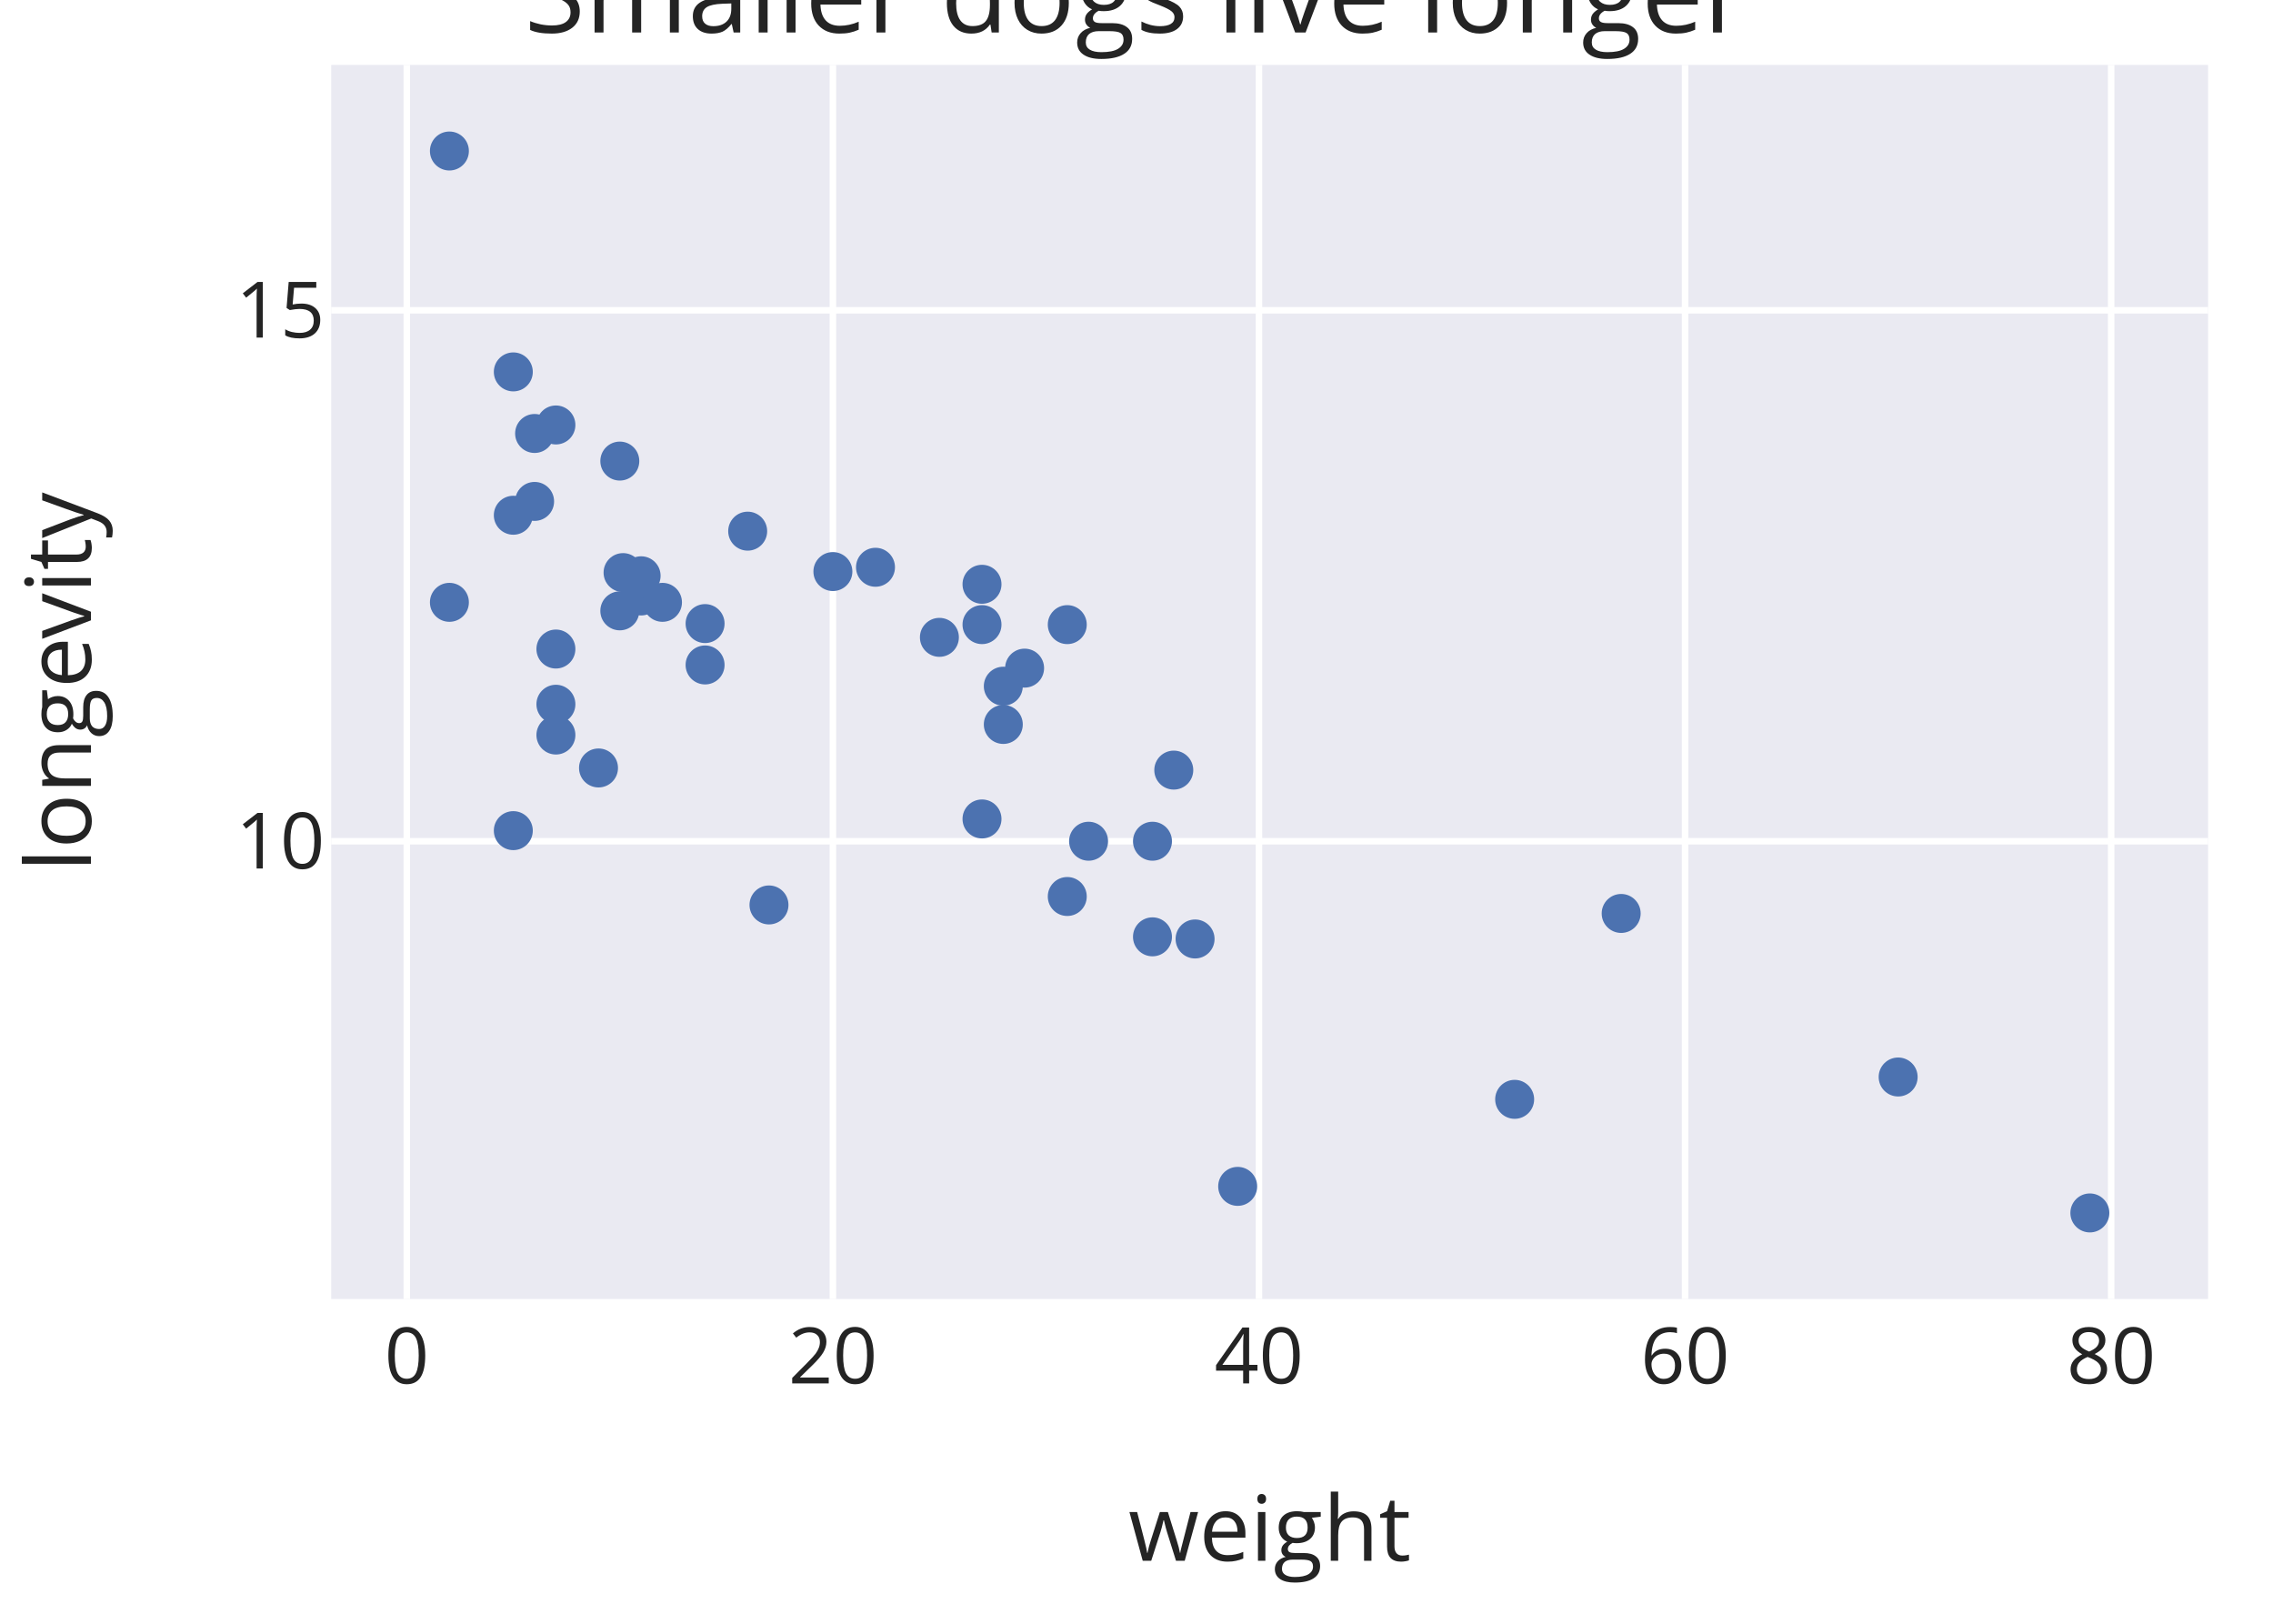
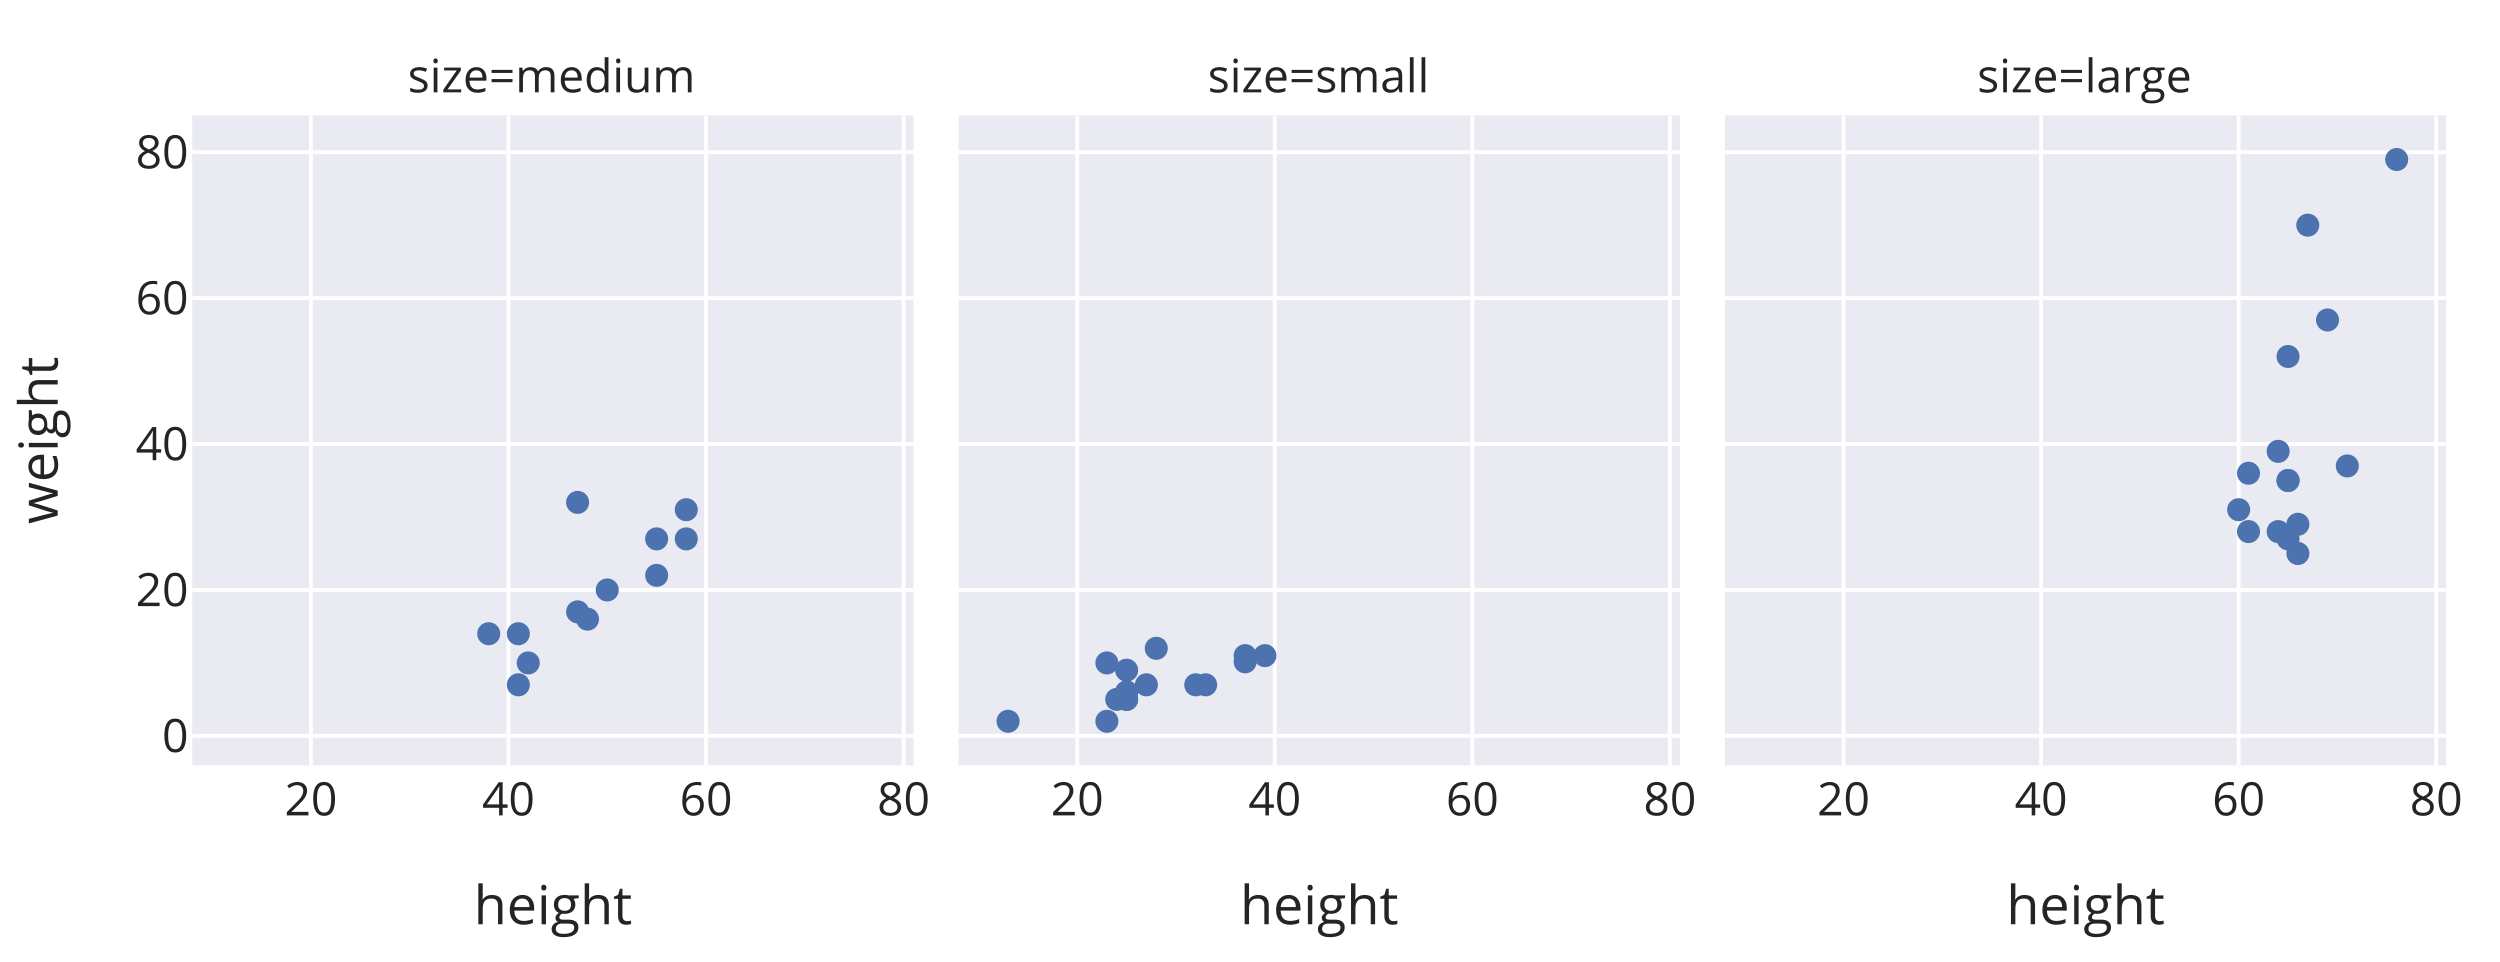
- <svg xmlns="http://www.w3.org/2000/svg" class="main-svg" width="350" height="250" style="" viewBox="0 0 350 250">
-   <rect x="0" y="0" width="350" height="250" style="fill: rgb(255, 255, 255); fill-opacity: 1;" />
-   <defs id="defs-15cd3b">
+ <svg xmlns="http://www.w3.org/2000/svg" class="main-svg" width="650" height="250" style="" viewBox="0 0 650 250">
+   <rect x="0" y="0" width="650" height="250" style="fill: rgb(255, 255, 255); fill-opacity: 1;" />
+   <defs id="defs-79e654">
    <g class="clips">
-       <clipPath id="clip15cd3bxyplot" class="plotclip">
-         <rect width="289" height="190" />
-       </clipPath>
-       <clipPath class="axesclip" id="clip15cd3bx">
-         <rect x="51" y="0" width="289" height="250" />
-       </clipPath>
-       <clipPath class="axesclip" id="clip15cd3by">
-         <rect x="0" y="10" width="350" height="190" />
-       </clipPath>
-       <clipPath class="axesclip" id="clip15cd3bxy">
-         <rect x="51" y="10" width="289" height="190" />
+       <clipPath id="clip79e654xyplot" class="plotclip">
+         <rect width="187.52" height="169" />
+       </clipPath>
+       <clipPath id="clip79e654x2y2plot" class="plotclip">
+         <rect width="187.52" height="169" />
+       </clipPath>
+       <clipPath id="clip79e654x3y3plot" class="plotclip">
+         <rect width="187.52" height="169" />
+       </clipPath>
+       <clipPath class="axesclip" id="clip79e654x">
+         <rect x="50" y="0" width="187.52" height="250" />
+       </clipPath>
+       <clipPath class="axesclip" id="clip79e654y">
+         <rect x="0" y="30" width="650" height="169" />
+       </clipPath>
+       <clipPath class="axesclip" id="clip79e654xy">
+         <rect x="50" y="30" width="187.52" height="169" />
+       </clipPath>
+       <clipPath class="axesclip" id="clip79e654y2">
+         <rect x="0" y="30" width="650" height="169" />
+       </clipPath>
+       <clipPath class="axesclip" id="clip79e654xy2">
+         <rect x="50" y="30" width="187.52" height="169" />
+       </clipPath>
+       <clipPath class="axesclip" id="clip79e654y3">
+         <rect x="0" y="30" width="650" height="169" />
+       </clipPath>
+       <clipPath class="axesclip" id="clip79e654xy3">
+         <rect x="50" y="30" width="187.52" height="169" />
+       </clipPath>
+       <clipPath class="axesclip" id="clip79e654x2">
+         <rect x="249.24" y="0" width="187.52" height="250" />
+       </clipPath>
+       <clipPath class="axesclip" id="clip79e654x2y">
+         <rect x="249.24" y="30" width="187.52" height="169" />
+       </clipPath>
+       <clipPath class="axesclip" id="clip79e654x2y2">
+         <rect x="249.24" y="30" width="187.52" height="169" />
+       </clipPath>
+       <clipPath class="axesclip" id="clip79e654x2y3">
+         <rect x="249.24" y="30" width="187.52" height="169" />
+       </clipPath>
+       <clipPath class="axesclip" id="clip79e654x3">
+         <rect x="448.48" y="0" width="187.52" height="250" />
+       </clipPath>
+       <clipPath class="axesclip" id="clip79e654x3y">
+         <rect x="448.48" y="30" width="187.52" height="169" />
+       </clipPath>
+       <clipPath class="axesclip" id="clip79e654x3y2">
+         <rect x="448.48" y="30" width="187.52" height="169" />
+       </clipPath>
+       <clipPath class="axesclip" id="clip79e654x3y3">
+         <rect x="448.48" y="30" width="187.52" height="169" />
      </clipPath>
    </g>
    <g class="gradients" />
    <g class="patterns" />
  </defs>
  <g class="bglayer">
-     <rect class="bg" x="51" y="10" width="289" height="190" style="fill: rgb(234, 234, 242); fill-opacity: 1; stroke-width: 0;" />
+     <rect class="bg" x="50" y="30" width="187.52" height="169" style="fill: rgb(234, 234, 242); fill-opacity: 1; stroke-width: 0;" />
+     <rect class="bg" x="249.24" y="30" width="187.52" height="169" style="fill: rgb(234, 234, 242); fill-opacity: 1; stroke-width: 0;" />
+     <rect class="bg" x="448.48" y="30" width="187.52" height="169" style="fill: rgb(234, 234, 242); fill-opacity: 1; stroke-width: 0;" />
  </g>
  <g class="layer-below">
    <g class="imagelayer" />
    <g class="shapelayer" />
  </g>
  <g class="cartesianlayer">
    <g class="subplot xy">
      <g class="layer-subplot">
        <g class="shapelayer" />
        <g class="imagelayer" />
      </g>
      <g class="gridlayer">
        <g class="x">
-           <path class="xgrid crisp" transform="translate(128.25,0)" d="M0,10v190" style="stroke: rgb(255, 255, 255); stroke-opacity: 1; stroke-width: 1px;" />
-           <path class="xgrid crisp" transform="translate(193.86,0)" d="M0,10v190" style="stroke: rgb(255, 255, 255); stroke-opacity: 1; stroke-width: 1px;" />
-           <path class="xgrid crisp" transform="translate(259.47,0)" d="M0,10v190" style="stroke: rgb(255, 255, 255); stroke-opacity: 1; stroke-width: 1px;" />
-           <path class="xgrid crisp" transform="translate(325.08,0)" d="M0,10v190" style="stroke: rgb(255, 255, 255); stroke-opacity: 1; stroke-width: 1px;" />
+           <path class="xgrid crisp" transform="translate(80.84,0)" d="M0,30v169" style="stroke: rgb(255, 255, 255); stroke-opacity: 1; stroke-width: 1px;" />
+           <path class="xgrid crisp" transform="translate(132.2,0)" d="M0,30v169" style="stroke: rgb(255, 255, 255); stroke-opacity: 1; stroke-width: 1px;" />
+           <path class="xgrid crisp" transform="translate(183.57,0)" d="M0,30v169" style="stroke: rgb(255, 255, 255); stroke-opacity: 1; stroke-width: 1px;" />
+           <path class="xgrid crisp" transform="translate(234.93,0)" d="M0,30v169" style="stroke: rgb(255, 255, 255); stroke-opacity: 1; stroke-width: 1px;" />
        </g>
        <g class="y">
-           <path class="ygrid crisp" transform="translate(0,129.52)" d="M51,0h289" style="stroke: rgb(255, 255, 255); stroke-opacity: 1; stroke-width: 1px;" />
-           <path class="ygrid crisp" transform="translate(0,47.77)" d="M51,0h289" style="stroke: rgb(255, 255, 255); stroke-opacity: 1; stroke-width: 1px;" />
+           <path class="ygrid crisp" transform="translate(0,153.39)" d="M50,0h187.52" style="stroke: rgb(255, 255, 255); stroke-opacity: 1; stroke-width: 1px;" />
+           <path class="ygrid crisp" transform="translate(0,115.45)" d="M50,0h187.52" style="stroke: rgb(255, 255, 255); stroke-opacity: 1; stroke-width: 1px;" />
+           <path class="ygrid crisp" transform="translate(0,77.51)" d="M50,0h187.52" style="stroke: rgb(255, 255, 255); stroke-opacity: 1; stroke-width: 1px;" />
+           <path class="ygrid crisp" transform="translate(0,39.57)" d="M50,0h187.52" style="stroke: rgb(255, 255, 255); stroke-opacity: 1; stroke-width: 1px;" />
        </g>
      </g>
      <g class="zerolinelayer">
-         <path class="xzl zl crisp" transform="translate(62.64,0)" d="M0,10v190" style="stroke: rgb(255, 255, 255); stroke-opacity: 1; stroke-width: 1px;" />
+         <path class="yzl zl crisp" transform="translate(0,191.33)" d="M50,0h187.52" style="stroke: rgb(255, 255, 255); stroke-opacity: 1; stroke-width: 1px;" />
      </g>
      <path class="xlines-below" />
      <path class="ylines-below" />
      <g class="overlines-below" />
      <g class="xaxislayer-below" />
      <g class="yaxislayer-below" />
      <g class="overaxes-below" />
-       <g class="plot" transform="translate(51,10)" clip-path="url(#clip15cd3bxyplot)">
+       <g class="plot" transform="translate(50,30)" clip-path="url(#clip79e654xyplot)">
        <g class="scatterlayer mlayer">
-           <g class="trace scatter trace667437" style="stroke-miterlimit: 2; opacity: 1;">
+           <g class="trace scatter tracec6252d" style="stroke-miterlimit: 2; opacity: 1;">
            <g class="fills" />
            <g class="errorbars" />
            <g class="lines" />
            <g class="points">
-               <path class="point" transform="translate(64.13,71.78)" d="M3,0A3,3 0 1,1 0,-3A3,3 0 0,1 3,0Z" style="opacity: 1; stroke-width: 0px; fill: rgb(76, 114, 176); fill-opacity: 1;" />
-               <path class="point" transform="translate(31.32,56.74)" d="M3,0A3,3 0 1,1 0,-3A3,3 0 0,1 3,0Z" style="opacity: 1; stroke-width: 0px; fill: rgb(76, 114, 176); fill-opacity: 1;" />
-               <path class="point" transform="translate(57.57,92.38)" d="M3,0A3,3 0 1,1 0,-3A3,3 0 0,1 3,0Z" style="opacity: 1; stroke-width: 0px; fill: rgb(76, 114, 176); fill-opacity: 1;" />
-               <path class="point" transform="translate(47.72,78.65)" d="M3,0A3,3 0 1,1 0,-3A3,3 0 0,1 3,0Z" style="opacity: 1; stroke-width: 0px; fill: rgb(76, 114, 176); fill-opacity: 1;" />
-               <path class="point" transform="translate(44.94,78.16)" d="M3,0A3,3 0 1,1 0,-3A3,3 0 0,1 3,0Z" style="opacity: 1; stroke-width: 0px; fill: rgb(76, 114, 176); fill-opacity: 1;" />
-               <path class="point" transform="translate(83.81,77.34)" d="M3,0A3,3 0 1,1 0,-3A3,3 0 0,1 3,0Z" style="opacity: 1; stroke-width: 0px; fill: rgb(76, 114, 176); fill-opacity: 1;" />
-               <path class="point" transform="translate(34.6,55.43)" d="M3,0A3,3 0 1,1 0,-3A3,3 0 0,1 3,0Z" style="opacity: 1; stroke-width: 0px; fill: rgb(76, 114, 176); fill-opacity: 1;" />
-               <path class="point" transform="translate(34.6,89.93)" d="M3,0A3,3 0 1,1 0,-3A3,3 0 0,1 3,0Z" style="opacity: 1; stroke-width: 0px; fill: rgb(76, 114, 176); fill-opacity: 1;" />
-               <path class="point" transform="translate(18.2,13.25)" d="M3,0A3,3 0 1,1 0,-3A3,3 0 0,1 3,0Z" style="opacity: 1; stroke-width: 0px; fill: rgb(76, 114, 176); fill-opacity: 1;" />
-               <path class="point" transform="translate(77.25,78)" d="M3,0A3,3 0 1,1 0,-3A3,3 0 0,1 3,0Z" style="opacity: 1; stroke-width: 0px; fill: rgb(76, 114, 176); fill-opacity: 1;" />
-               <path class="point" transform="translate(103.49,95.65)" d="M3,0A3,3 0 1,1 0,-3A3,3 0 0,1 3,0Z" style="opacity: 1; stroke-width: 0px; fill: rgb(76, 114, 176); fill-opacity: 1;" />
-               <path class="point" transform="translate(100.21,79.96)" d="M3,0A3,3 0 1,1 0,-3A3,3 0 0,1 3,0Z" style="opacity: 1; stroke-width: 0px; fill: rgb(76, 114, 176); fill-opacity: 1;" />
-               <path class="point" transform="translate(28.04,47.26)" d="M3,0A3,3 0 1,1 0,-3A3,3 0 0,1 3,0Z" style="opacity: 1; stroke-width: 0px; fill: rgb(76, 114, 176); fill-opacity: 1;" />
-               <path class="point" transform="translate(113.34,86.17)" d="M3,0A3,3 0 1,1 0,-3A3,3 0 0,1 3,0Z" style="opacity: 1; stroke-width: 0px; fill: rgb(76, 114, 176); fill-opacity: 1;" />
-               <path class="point" transform="translate(18.2,82.74)" d="M3,0A3,3 0 1,1 0,-3A3,3 0 0,1 3,0Z" style="opacity: 1; stroke-width: 0px; fill: rgb(76, 114, 176); fill-opacity: 1;" />
-               <path class="point" transform="translate(31.32,67.2)" d="M3,0A3,3 0 1,1 0,-3A3,3 0 0,1 3,0Z" style="opacity: 1; stroke-width: 0px; fill: rgb(76, 114, 176); fill-opacity: 1;" />
-               <path class="point" transform="translate(106.77,92.87)" d="M3,0A3,3 0 1,1 0,-3A3,3 0 0,1 3,0Z" style="opacity: 1; stroke-width: 0px; fill: rgb(76, 114, 176); fill-opacity: 1;" />
-               <path class="point" transform="translate(100.21,86.17)" d="M3,0A3,3 0 1,1 0,-3A3,3 0 0,1 3,0Z" style="opacity: 1; stroke-width: 0px; fill: rgb(76, 114, 176); fill-opacity: 1;" />
-               <path class="point" transform="translate(113.34,128.03)" d="M3,0A3,3 0 1,1 0,-3A3,3 0 0,1 3,0Z" style="opacity: 1; stroke-width: 0px; fill: rgb(76, 114, 176); fill-opacity: 1;" />
-               <path class="point" transform="translate(47.72,81.76)" d="M3,0A3,3 0 1,1 0,-3A3,3 0 0,1 3,0Z" style="opacity: 1; stroke-width: 0px; fill: rgb(76, 114, 176); fill-opacity: 1;" />
-               <path class="point" transform="translate(103.49,101.54)" d="M3,0A3,3 0 1,1 0,-3A3,3 0 0,1 3,0Z" style="opacity: 1; stroke-width: 0px; fill: rgb(76, 114, 176); fill-opacity: 1;" />
-               <path class="point" transform="translate(34.6,103.17)" d="M3,0A3,3 0 1,1 0,-3A3,3 0 0,1 3,0Z" style="opacity: 1; stroke-width: 0px; fill: rgb(76, 114, 176); fill-opacity: 1;" />
-               <path class="point" transform="translate(28.04,69.33)" d="M3,0A3,3 0 1,1 0,-3A3,3 0 0,1 3,0Z" style="opacity: 1; stroke-width: 0px; fill: rgb(76, 114, 176); fill-opacity: 1;" />
-               <path class="point" transform="translate(28.04,117.89)" d="M3,0A3,3 0 1,1 0,-3A3,3 0 0,1 3,0Z" style="opacity: 1; stroke-width: 0px; fill: rgb(76, 114, 176); fill-opacity: 1;" />
-               <path class="point" transform="translate(34.6,98.43)" d="M3,0A3,3 0 1,1 0,-3A3,3 0 0,1 3,0Z" style="opacity: 1; stroke-width: 0px; fill: rgb(76, 114, 176); fill-opacity: 1;" />
-               <path class="point" transform="translate(44.44,60.99)" d="M3,0A3,3 0 1,1 0,-3A3,3 0 0,1 3,0Z" style="opacity: 1; stroke-width: 0px; fill: rgb(76, 114, 176); fill-opacity: 1;" />
-               <path class="point" transform="translate(57.57,86.01)" d="M3,0A3,3 0 1,1 0,-3A3,3 0 0,1 3,0Z" style="opacity: 1; stroke-width: 0px; fill: rgb(76, 114, 176); fill-opacity: 1;" />
-               <path class="point" transform="translate(51.01,82.74)" d="M3,0A3,3 0 1,1 0,-3A3,3 0 0,1 3,0Z" style="opacity: 1; stroke-width: 0px; fill: rgb(76, 114, 176); fill-opacity: 1;" />
-               <path class="point" transform="translate(116.62,119.52)" d="M3,0A3,3 0 1,1 0,-3A3,3 0 0,1 3,0Z" style="opacity: 1; stroke-width: 0px; fill: rgb(76, 114, 176); fill-opacity: 1;" />
-               <path class="point" transform="translate(44.44,84.05)" d="M3,0A3,3 0 1,1 0,-3A3,3 0 0,1 3,0Z" style="opacity: 1; stroke-width: 0px; fill: rgb(76, 114, 176); fill-opacity: 1;" />
-               <path class="point" transform="translate(126.46,119.52)" d="M3,0A3,3 0 1,1 0,-3A3,3 0 0,1 3,0Z" style="opacity: 1; stroke-width: 0px; fill: rgb(76, 114, 176); fill-opacity: 1;" />
-               <path class="point" transform="translate(41.16,108.24)" d="M3,0A3,3 0 1,1 0,-3A3,3 0 0,1 3,0Z" style="opacity: 1; stroke-width: 0px; fill: rgb(76, 114, 176); fill-opacity: 1;" />
-               <path class="point" transform="translate(67.41,129.33)" d="M3,0A3,3 0 1,1 0,-3A3,3 0 0,1 3,0Z" style="opacity: 1; stroke-width: 0px; fill: rgb(76, 114, 176); fill-opacity: 1;" />
-               <path class="point" transform="translate(93.65,88.13)" d="M3,0A3,3 0 1,1 0,-3A3,3 0 0,1 3,0Z" style="opacity: 1; stroke-width: 0px; fill: rgb(76, 114, 176); fill-opacity: 1;" />
-               <path class="point" transform="translate(198.63,130.64)" d="M3,0A3,3 0 1,1 0,-3A3,3 0 0,1 3,0Z" style="opacity: 1; stroke-width: 0px; fill: rgb(76, 114, 176); fill-opacity: 1;" />
-               <path class="point" transform="translate(126.46,134.24)" d="M3,0A3,3 0 1,1 0,-3A3,3 0 0,1 3,0Z" style="opacity: 1; stroke-width: 0px; fill: rgb(76, 114, 176); fill-opacity: 1;" />
-               <path class="point" transform="translate(133.02,134.57)" d="M3,0A3,3 0 1,1 0,-3A3,3 0 0,1 3,0Z" style="opacity: 1; stroke-width: 0px; fill: rgb(76, 114, 176); fill-opacity: 1;" />
-               <path class="point" transform="translate(100.21,116.09)" d="M3,0A3,3 0 1,1 0,-3A3,3 0 0,1 3,0Z" style="opacity: 1; stroke-width: 0px; fill: rgb(76, 114, 176); fill-opacity: 1;" />
-               <path class="point" transform="translate(129.74,108.57)" d="M3,0A3,3 0 1,1 0,-3A3,3 0 0,1 3,0Z" style="opacity: 1; stroke-width: 0px; fill: rgb(76, 114, 176); fill-opacity: 1;" />
-               <path class="point" transform="translate(139.58,172.66)" d="M3,0A3,3 0 1,1 0,-3A3,3 0 0,1 3,0Z" style="opacity: 1; stroke-width: 0px; fill: rgb(76, 114, 176); fill-opacity: 1;" />
-               <path class="point" transform="translate(182.23,159.26)" d="M3,0A3,3 0 1,1 0,-3A3,3 0 0,1 3,0Z" style="opacity: 1; stroke-width: 0px; fill: rgb(76, 114, 176); fill-opacity: 1;" />
-               <path class="point" transform="translate(270.8,176.75)" d="M3,0A3,3 0 1,1 0,-3A3,3 0 0,1 3,0Z" style="opacity: 1; stroke-width: 0px; fill: rgb(76, 114, 176); fill-opacity: 1;" />
-               <path class="point" transform="translate(241.28,155.82)" d="M3,0A3,3 0 1,1 0,-3A3,3 0 0,1 3,0Z" style="opacity: 1; stroke-width: 0px; fill: rgb(76, 114, 176); fill-opacity: 1;" />
+               <path class="point" transform="translate(102.75,130.98)" d="M3,0A3,3 0 1,1 0,-3A3,3 0 0,1 3,0Z" style="opacity: 1; stroke-width: 0px; fill: rgb(76, 114, 176); fill-opacity: 1;" />
+               <path class="point" transform="translate(84.77,134.77)" d="M3,0A3,3 0 1,1 0,-3A3,3 0 0,1 3,0Z" style="opacity: 1; stroke-width: 0px; fill: rgb(76, 114, 176); fill-opacity: 1;" />
+               <path class="point" transform="translate(120.73,119.59)" d="M3,0A3,3 0 1,1 0,-3A3,3 0 0,1 3,0Z" style="opacity: 1; stroke-width: 0px; fill: rgb(76, 114, 176); fill-opacity: 1;" />
+               <path class="point" transform="translate(107.88,123.39)" d="M3,0A3,3 0 1,1 0,-3A3,3 0 0,1 3,0Z" style="opacity: 1; stroke-width: 0px; fill: rgb(76, 114, 176); fill-opacity: 1;" />
+               <path class="point" transform="translate(128.43,102.52)" d="M3,0A3,3 0 1,1 0,-3A3,3 0 0,1 3,0Z" style="opacity: 1; stroke-width: 0px; fill: rgb(76, 114, 176); fill-opacity: 1;" />
+               <path class="point" transform="translate(128.43,110.11)" d="M3,0A3,3 0 1,1 0,-3A3,3 0 0,1 3,0Z" style="opacity: 1; stroke-width: 0px; fill: rgb(76, 114, 176); fill-opacity: 1;" />
+               <path class="point" transform="translate(84.77,148.05)" d="M3,0A3,3 0 1,1 0,-3A3,3 0 0,1 3,0Z" style="opacity: 1; stroke-width: 0px; fill: rgb(76, 114, 176); fill-opacity: 1;" />
+               <path class="point" transform="translate(87.34,142.36)" d="M3,0A3,3 0 1,1 0,-3A3,3 0 0,1 3,0Z" style="opacity: 1; stroke-width: 0px; fill: rgb(76, 114, 176); fill-opacity: 1;" />
+               <path class="point" transform="translate(77.07,134.77)" d="M3,0A3,3 0 1,1 0,-3A3,3 0 0,1 3,0Z" style="opacity: 1; stroke-width: 0px; fill: rgb(76, 114, 176); fill-opacity: 1;" />
+               <path class="point" transform="translate(100.18,100.62)" d="M3,0A3,3 0 1,1 0,-3A3,3 0 0,1 3,0Z" style="opacity: 1; stroke-width: 0px; fill: rgb(76, 114, 176); fill-opacity: 1;" />
+               <path class="point" transform="translate(100.18,129.08)" d="M3,0A3,3 0 1,1 0,-3A3,3 0 0,1 3,0Z" style="opacity: 1; stroke-width: 0px; fill: rgb(76, 114, 176); fill-opacity: 1;" />
+               <path class="point" transform="translate(120.73,110.11)" d="M3,0A3,3 0 1,1 0,-3A3,3 0 0,1 3,0Z" style="opacity: 1; stroke-width: 0px; fill: rgb(76, 114, 176); fill-opacity: 1;" />
            </g>
            <g class="text" />
          </g>
        </g>
      </g>
      <g class="overplot" />
      <path class="xlines-above crisp" d="M0,0" style="fill: none;" />
      <path class="ylines-above crisp" d="M0,0" style="fill: none;" />
      <g class="overlines-above" />
      <g class="xaxislayer-above">
        <g class="xtick">
-           <text text-anchor="middle" x="0" y="213" transform="translate(62.64,0)" style="font-family: 'Open Sans', verdana, arial, sans-serif; font-size: 12px; fill: rgb(36, 36, 36); fill-opacity: 1; white-space: pre; opacity: 1;">0</text>
+           <text text-anchor="middle" x="0" y="212" transform="translate(80.84,0)" style="font-family: 'Open Sans', verdana, arial, sans-serif; font-size: 12px; fill: rgb(36, 36, 36); fill-opacity: 1; white-space: pre; opacity: 1;">20</text>
        </g>
        <g class="xtick">
-           <text text-anchor="middle" x="0" y="213" style="font-family: 'Open Sans', verdana, arial, sans-serif; font-size: 12px; fill: rgb(36, 36, 36); fill-opacity: 1; white-space: pre; opacity: 1;" transform="translate(128.25,0)">20</text>
+           <text text-anchor="middle" x="0" y="212" style="font-family: 'Open Sans', verdana, arial, sans-serif; font-size: 12px; fill: rgb(36, 36, 36); fill-opacity: 1; white-space: pre; opacity: 1;" transform="translate(132.2,0)">40</text>
        </g>
        <g class="xtick">
-           <text text-anchor="middle" x="0" y="213" style="font-family: 'Open Sans', verdana, arial, sans-serif; font-size: 12px; fill: rgb(36, 36, 36); fill-opacity: 1; white-space: pre; opacity: 1;" transform="translate(193.86,0)">40</text>
+           <text text-anchor="middle" x="0" y="212" style="font-family: 'Open Sans', verdana, arial, sans-serif; font-size: 12px; fill: rgb(36, 36, 36); fill-opacity: 1; white-space: pre; opacity: 1;" transform="translate(183.57,0)">60</text>
        </g>
        <g class="xtick">
-           <text text-anchor="middle" x="0" y="213" style="font-family: 'Open Sans', verdana, arial, sans-serif; font-size: 12px; fill: rgb(36, 36, 36); fill-opacity: 1; white-space: pre; opacity: 1;" transform="translate(259.47,0)">60</text>
-         </g>
-         <g class="xtick">
-           <text text-anchor="middle" x="0" y="213" style="font-family: 'Open Sans', verdana, arial, sans-serif; font-size: 12px; fill: rgb(36, 36, 36); fill-opacity: 1; white-space: pre; opacity: 1;" transform="translate(325.08,0)">80</text>
+           <text text-anchor="middle" x="0" y="212" style="font-family: 'Open Sans', verdana, arial, sans-serif; font-size: 12px; fill: rgb(36, 36, 36); fill-opacity: 1; white-space: pre; opacity: 1;" transform="translate(234.93,0)">80</text>
        </g>
      </g>
      <g class="yaxislayer-above">
        <g class="ytick">
-           <text text-anchor="end" x="50" y="4.2" transform="translate(0,129.52)" style="font-family: 'Open Sans', verdana, arial, sans-serif; font-size: 12px; fill: rgb(36, 36, 36); fill-opacity: 1; white-space: pre; opacity: 1;">10</text>
-         </g>
-         <g class="ytick">
-           <text text-anchor="end" x="50" y="4.2" style="font-family: 'Open Sans', verdana, arial, sans-serif; font-size: 12px; fill: rgb(36, 36, 36); fill-opacity: 1; white-space: pre; opacity: 1;" transform="translate(0,47.77)">15</text>
-         </g>
-       </g>
+           <text text-anchor="end" x="49" y="4.2" transform="translate(0,191.33)" style="font-family: 'Open Sans', verdana, arial, sans-serif; font-size: 12px; fill: rgb(36, 36, 36); fill-opacity: 1; white-space: pre; opacity: 1;">0</text>
+         </g>
+         <g class="ytick">
+           <text text-anchor="end" x="49" y="4.2" style="font-family: 'Open Sans', verdana, arial, sans-serif; font-size: 12px; fill: rgb(36, 36, 36); fill-opacity: 1; white-space: pre; opacity: 1;" transform="translate(0,153.39)">20</text>
+         </g>
+         <g class="ytick">
+           <text text-anchor="end" x="49" y="4.2" style="font-family: 'Open Sans', verdana, arial, sans-serif; font-size: 12px; fill: rgb(36, 36, 36); fill-opacity: 1; white-space: pre; opacity: 1;" transform="translate(0,115.45)">40</text>
+         </g>
+         <g class="ytick">
+           <text text-anchor="end" x="49" y="4.2" style="font-family: 'Open Sans', verdana, arial, sans-serif; font-size: 12px; fill: rgb(36, 36, 36); fill-opacity: 1; white-space: pre; opacity: 1;" transform="translate(0,77.51)">60</text>
+         </g>
+         <g class="ytick">
+           <text text-anchor="end" x="49" y="4.2" style="font-family: 'Open Sans', verdana, arial, sans-serif; font-size: 12px; fill: rgb(36, 36, 36); fill-opacity: 1; white-space: pre; opacity: 1;" transform="translate(0,39.57)">80</text>
+         </g>
+       </g>
+       <g class="overaxes-above" />
+     </g>
+     <g class="subplot x2y2">
+       <g class="layer-subplot">
+         <g class="shapelayer" />
+         <g class="imagelayer" />
+       </g>
+       <g class="gridlayer">
+         <g class="x2">
+           <path class="x2grid crisp" transform="translate(280.08,0)" d="M0,30v169" style="stroke: rgb(255, 255, 255); stroke-opacity: 1; stroke-width: 1px;" />
+           <path class="x2grid crisp" transform="translate(331.44,0)" d="M0,30v169" style="stroke: rgb(255, 255, 255); stroke-opacity: 1; stroke-width: 1px;" />
+           <path class="x2grid crisp" transform="translate(382.81,0)" d="M0,30v169" style="stroke: rgb(255, 255, 255); stroke-opacity: 1; stroke-width: 1px;" />
+           <path class="x2grid crisp" transform="translate(434.17,0)" d="M0,30v169" style="stroke: rgb(255, 255, 255); stroke-opacity: 1; stroke-width: 1px;" />
+         </g>
+         <g class="y2">
+           <path class="y2grid crisp" transform="translate(0,153.39)" d="M249.24,0h187.52" style="stroke: rgb(255, 255, 255); stroke-opacity: 1; stroke-width: 1px;" />
+           <path class="y2grid crisp" transform="translate(0,115.45)" d="M249.24,0h187.52" style="stroke: rgb(255, 255, 255); stroke-opacity: 1; stroke-width: 1px;" />
+           <path class="y2grid crisp" transform="translate(0,77.51)" d="M249.24,0h187.52" style="stroke: rgb(255, 255, 255); stroke-opacity: 1; stroke-width: 1px;" />
+           <path class="y2grid crisp" transform="translate(0,39.57)" d="M249.24,0h187.52" style="stroke: rgb(255, 255, 255); stroke-opacity: 1; stroke-width: 1px;" />
+         </g>
+       </g>
+       <g class="zerolinelayer">
+         <path class="y2zl zl crisp" transform="translate(0,191.33)" d="M249.24,0h187.52" style="stroke: rgb(255, 255, 255); stroke-opacity: 1; stroke-width: 1px;" />
+       </g>
+       <path class="xlines-below" />
+       <path class="ylines-below" />
+       <g class="overlines-below" />
+       <g class="xaxislayer-below" />
+       <g class="yaxislayer-below" />
+       <g class="overaxes-below" />
+       <g class="plot" transform="translate(249.24,30)" clip-path="url(#clip79e654x2y2plot)">
+         <g class="scatterlayer mlayer">
+           <g class="trace scatter trace0957d4" style="stroke-miterlimit: 2; opacity: 1;">
+             <g class="fills" />
+             <g class="errorbars" />
+             <g class="lines" />
+             <g class="points">
+               <path class="point" transform="translate(43.68,149.94)" d="M3,0A3,3 0 1,1 0,-3A3,3 0 0,1 3,0Z" style="opacity: 1; stroke-width: 0px; fill: rgb(76, 114, 176); fill-opacity: 1;" />
+               <path class="point" transform="translate(74.5,140.46)" d="M3,0A3,3 0 1,1 0,-3A3,3 0 0,1 3,0Z" style="opacity: 1; stroke-width: 0px; fill: rgb(76, 114, 176); fill-opacity: 1;" />
+               <path class="point" transform="translate(74.5,142.07)" d="M3,0A3,3 0 1,1 0,-3A3,3 0 0,1 3,0Z" style="opacity: 1; stroke-width: 0px; fill: rgb(76, 114, 176); fill-opacity: 1;" />
+               <path class="point" transform="translate(48.82,148.05)" d="M3,0A3,3 0 1,1 0,-3A3,3 0 0,1 3,0Z" style="opacity: 1; stroke-width: 0px; fill: rgb(76, 114, 176); fill-opacity: 1;" />
+               <path class="point" transform="translate(64.23,148.05)" d="M3,0A3,3 0 1,1 0,-3A3,3 0 0,1 3,0Z" style="opacity: 1; stroke-width: 0px; fill: rgb(76, 114, 176); fill-opacity: 1;" />
+               <path class="point" transform="translate(12.86,157.53)" d="M3,0A3,3 0 1,1 0,-3A3,3 0 0,1 3,0Z" style="opacity: 1; stroke-width: 0px; fill: rgb(76, 114, 176); fill-opacity: 1;" />
+               <path class="point" transform="translate(43.68,151.84)" d="M3,0A3,3 0 1,1 0,-3A3,3 0 0,1 3,0Z" style="opacity: 1; stroke-width: 0px; fill: rgb(76, 114, 176); fill-opacity: 1;" />
+               <path class="point" transform="translate(38.55,157.53)" d="M3,0A3,3 0 1,1 0,-3A3,3 0 0,1 3,0Z" style="opacity: 1; stroke-width: 0px; fill: rgb(76, 114, 176); fill-opacity: 1;" />
+               <path class="point" transform="translate(43.68,149.94)" d="M3,0A3,3 0 1,1 0,-3A3,3 0 0,1 3,0Z" style="opacity: 1; stroke-width: 0px; fill: rgb(76, 114, 176); fill-opacity: 1;" />
+               <path class="point" transform="translate(79.64,140.46)" d="M3,0A3,3 0 1,1 0,-3A3,3 0 0,1 3,0Z" style="opacity: 1; stroke-width: 0px; fill: rgb(76, 114, 176); fill-opacity: 1;" />
+               <path class="point" transform="translate(41.11,151.84)" d="M3,0A3,3 0 1,1 0,-3A3,3 0 0,1 3,0Z" style="opacity: 1; stroke-width: 0px; fill: rgb(76, 114, 176); fill-opacity: 1;" />
+               <path class="point" transform="translate(43.68,151.84)" d="M3,0A3,3 0 1,1 0,-3A3,3 0 0,1 3,0Z" style="opacity: 1; stroke-width: 0px; fill: rgb(76, 114, 176); fill-opacity: 1;" />
+               <path class="point" transform="translate(61.66,148.05)" d="M3,0A3,3 0 1,1 0,-3A3,3 0 0,1 3,0Z" style="opacity: 1; stroke-width: 0px; fill: rgb(76, 114, 176); fill-opacity: 1;" />
+               <path class="point" transform="translate(51.39,138.56)" d="M3,0A3,3 0 1,1 0,-3A3,3 0 0,1 3,0Z" style="opacity: 1; stroke-width: 0px; fill: rgb(76, 114, 176); fill-opacity: 1;" />
+               <path class="point" transform="translate(38.55,142.36)" d="M3,0A3,3 0 1,1 0,-3A3,3 0 0,1 3,0Z" style="opacity: 1; stroke-width: 0px; fill: rgb(76, 114, 176); fill-opacity: 1;" />
+               <path class="point" transform="translate(43.68,144.25)" d="M3,0A3,3 0 1,1 0,-3A3,3 0 0,1 3,0Z" style="opacity: 1; stroke-width: 0px; fill: rgb(76, 114, 176); fill-opacity: 1;" />
+             </g>
+             <g class="text" />
+           </g>
+         </g>
+       </g>
+       <g class="overplot" />
+       <path class="xlines-above crisp" d="M0,0" style="fill: none;" />
+       <path class="ylines-above crisp" d="M0,0" style="fill: none;" />
+       <g class="overlines-above" />
+       <g class="xaxislayer-above">
+         <g class="x2tick">
+           <text text-anchor="middle" x="0" y="212" transform="translate(280.08,0)" style="font-family: 'Open Sans', verdana, arial, sans-serif; font-size: 12px; fill: rgb(36, 36, 36); fill-opacity: 1; white-space: pre; opacity: 1;">20</text>
+         </g>
+         <g class="x2tick">
+           <text text-anchor="middle" x="0" y="212" style="font-family: 'Open Sans', verdana, arial, sans-serif; font-size: 12px; fill: rgb(36, 36, 36); fill-opacity: 1; white-space: pre; opacity: 1;" transform="translate(331.44,0)">40</text>
+         </g>
+         <g class="x2tick">
+           <text text-anchor="middle" x="0" y="212" style="font-family: 'Open Sans', verdana, arial, sans-serif; font-size: 12px; fill: rgb(36, 36, 36); fill-opacity: 1; white-space: pre; opacity: 1;" transform="translate(382.81,0)">60</text>
+         </g>
+         <g class="x2tick">
+           <text text-anchor="middle" x="0" y="212" style="font-family: 'Open Sans', verdana, arial, sans-serif; font-size: 12px; fill: rgb(36, 36, 36); fill-opacity: 1; white-space: pre; opacity: 1;" transform="translate(434.17,0)">80</text>
+         </g>
+       </g>
+       <g class="yaxislayer-above" />
+       <g class="overaxes-above" />
+     </g>
+     <g class="subplot x3y3">
+       <g class="layer-subplot">
+         <g class="shapelayer" />
+         <g class="imagelayer" />
+       </g>
+       <g class="gridlayer">
+         <g class="x3">
+           <path class="x3grid crisp" transform="translate(479.32,0)" d="M0,30v169" style="stroke: rgb(255, 255, 255); stroke-opacity: 1; stroke-width: 1px;" />
+           <path class="x3grid crisp" transform="translate(530.68,0)" d="M0,30v169" style="stroke: rgb(255, 255, 255); stroke-opacity: 1; stroke-width: 1px;" />
+           <path class="x3grid crisp" transform="translate(582.05,0)" d="M0,30v169" style="stroke: rgb(255, 255, 255); stroke-opacity: 1; stroke-width: 1px;" />
+           <path class="x3grid crisp" transform="translate(633.41,0)" d="M0,30v169" style="stroke: rgb(255, 255, 255); stroke-opacity: 1; stroke-width: 1px;" />
+         </g>
+         <g class="y3">
+           <path class="y3grid crisp" transform="translate(0,153.39)" d="M448.48,0h187.52" style="stroke: rgb(255, 255, 255); stroke-opacity: 1; stroke-width: 1px;" />
+           <path class="y3grid crisp" transform="translate(0,115.45)" d="M448.48,0h187.52" style="stroke: rgb(255, 255, 255); stroke-opacity: 1; stroke-width: 1px;" />
+           <path class="y3grid crisp" transform="translate(0,77.51)" d="M448.48,0h187.52" style="stroke: rgb(255, 255, 255); stroke-opacity: 1; stroke-width: 1px;" />
+           <path class="y3grid crisp" transform="translate(0,39.57)" d="M448.48,0h187.52" style="stroke: rgb(255, 255, 255); stroke-opacity: 1; stroke-width: 1px;" />
+         </g>
+       </g>
+       <g class="zerolinelayer">
+         <path class="y3zl zl crisp" transform="translate(0,191.33)" d="M448.48,0h187.52" style="stroke: rgb(255, 255, 255); stroke-opacity: 1; stroke-width: 1px;" />
+       </g>
+       <path class="xlines-below" />
+       <path class="ylines-below" />
+       <g class="overlines-below" />
+       <g class="xaxislayer-below" />
+       <g class="yaxislayer-below" />
+       <g class="overaxes-below" />
+       <g class="plot" transform="translate(448.48,30)" clip-path="url(#clip79e654x3y3plot)">
+         <g class="scatterlayer mlayer">
+           <g class="trace scatter traceb14745" style="stroke-miterlimit: 2; opacity: 1;">
+             <g class="fills" />
+             <g class="errorbars" />
+             <g class="lines" />
+             <g class="points">
+               <path class="point" transform="translate(136.13,108.21)" d="M3,0A3,3 0 1,1 0,-3A3,3 0 0,1 3,0Z" style="opacity: 1; stroke-width: 0px; fill: rgb(76, 114, 176); fill-opacity: 1;" />
+               <path class="point" transform="translate(146.41,110.11)" d="M3,0A3,3 0 1,1 0,-3A3,3 0 0,1 3,0Z" style="opacity: 1; stroke-width: 0px; fill: rgb(76, 114, 176); fill-opacity: 1;" />
+               <path class="point" transform="translate(148.97,106.31)" d="M3,0A3,3 0 1,1 0,-3A3,3 0 0,1 3,0Z" style="opacity: 1; stroke-width: 0px; fill: rgb(76, 114, 176); fill-opacity: 1;" />
+               <path class="point" transform="translate(133.57,102.52)" d="M3,0A3,3 0 1,1 0,-3A3,3 0 0,1 3,0Z" style="opacity: 1; stroke-width: 0px; fill: rgb(76, 114, 176); fill-opacity: 1;" />
+               <path class="point" transform="translate(143.84,108.21)" d="M3,0A3,3 0 1,1 0,-3A3,3 0 0,1 3,0Z" style="opacity: 1; stroke-width: 0px; fill: rgb(76, 114, 176); fill-opacity: 1;" />
+               <path class="point" transform="translate(146.41,94.93)" d="M3,0A3,3 0 1,1 0,-3A3,3 0 0,1 3,0Z" style="opacity: 1; stroke-width: 0px; fill: rgb(76, 114, 176); fill-opacity: 1;" />
+               <path class="point" transform="translate(148.97,113.9)" d="M3,0A3,3 0 1,1 0,-3A3,3 0 0,1 3,0Z" style="opacity: 1; stroke-width: 0px; fill: rgb(76, 114, 176); fill-opacity: 1;" />
+               <path class="point" transform="translate(156.68,53.2)" d="M3,0A3,3 0 1,1 0,-3A3,3 0 0,1 3,0Z" style="opacity: 1; stroke-width: 0px; fill: rgb(76, 114, 176); fill-opacity: 1;" />
+               <path class="point" transform="translate(146.41,94.93)" d="M3,0A3,3 0 1,1 0,-3A3,3 0 0,1 3,0Z" style="opacity: 1; stroke-width: 0px; fill: rgb(76, 114, 176); fill-opacity: 1;" />
+               <path class="point" transform="translate(161.82,91.14)" d="M3,0A3,3 0 1,1 0,-3A3,3 0 0,1 3,0Z" style="opacity: 1; stroke-width: 0px; fill: rgb(76, 114, 176); fill-opacity: 1;" />
+               <path class="point" transform="translate(136.13,93.04)" d="M3,0A3,3 0 1,1 0,-3A3,3 0 0,1 3,0Z" style="opacity: 1; stroke-width: 0px; fill: rgb(76, 114, 176); fill-opacity: 1;" />
+               <path class="point" transform="translate(143.84,87.35)" d="M3,0A3,3 0 1,1 0,-3A3,3 0 0,1 3,0Z" style="opacity: 1; stroke-width: 0px; fill: rgb(76, 114, 176); fill-opacity: 1;" />
+               <path class="point" transform="translate(146.41,62.69)" d="M3,0A3,3 0 1,1 0,-3A3,3 0 0,1 3,0Z" style="opacity: 1; stroke-width: 0px; fill: rgb(76, 114, 176); fill-opacity: 1;" />
+               <path class="point" transform="translate(174.66,11.47)" d="M3,0A3,3 0 1,1 0,-3A3,3 0 0,1 3,0Z" style="opacity: 1; stroke-width: 0px; fill: rgb(76, 114, 176); fill-opacity: 1;" />
+               <path class="point" transform="translate(151.54,28.54)" d="M3,0A3,3 0 1,1 0,-3A3,3 0 0,1 3,0Z" style="opacity: 1; stroke-width: 0px; fill: rgb(76, 114, 176); fill-opacity: 1;" />
+             </g>
+             <g class="text" />
+           </g>
+         </g>
+       </g>
+       <g class="overplot" />
+       <path class="xlines-above crisp" d="M0,0" style="fill: none;" />
+       <path class="ylines-above crisp" d="M0,0" style="fill: none;" />
+       <g class="overlines-above" />
+       <g class="xaxislayer-above">
+         <g class="x3tick">
+           <text text-anchor="middle" x="0" y="212" transform="translate(479.32,0)" style="font-family: 'Open Sans', verdana, arial, sans-serif; font-size: 12px; fill: rgb(36, 36, 36); fill-opacity: 1; white-space: pre; opacity: 1;">20</text>
+         </g>
+         <g class="x3tick">
+           <text text-anchor="middle" x="0" y="212" style="font-family: 'Open Sans', verdana, arial, sans-serif; font-size: 12px; fill: rgb(36, 36, 36); fill-opacity: 1; white-space: pre; opacity: 1;" transform="translate(530.68,0)">40</text>
+         </g>
+         <g class="x3tick">
+           <text text-anchor="middle" x="0" y="212" style="font-family: 'Open Sans', verdana, arial, sans-serif; font-size: 12px; fill: rgb(36, 36, 36); fill-opacity: 1; white-space: pre; opacity: 1;" transform="translate(582.05,0)">60</text>
+         </g>
+         <g class="x3tick">
+           <text text-anchor="middle" x="0" y="212" style="font-family: 'Open Sans', verdana, arial, sans-serif; font-size: 12px; fill: rgb(36, 36, 36); fill-opacity: 1; white-space: pre; opacity: 1;" transform="translate(633.41,0)">80</text>
+         </g>
+       </g>
+       <g class="yaxislayer-above" />
      <g class="overaxes-above" />
    </g>
  </g>
  <g class="polarlayer" />
  <g class="smithlayer" />
  <g class="ternarylayer" />
  <g class="geolayer" />
  <g class="funnelarealayer" />
  <g class="pielayer" />
  <g class="iciclelayer" />
  <g class="treemaplayer" />
  <g class="sunburstlayer" />
  <g class="glimages" />
-   <defs id="topdefs-15cd3b">
+   <defs id="topdefs-79e654">
    <g class="clips" />
  </defs>
  <g class="layer-above">
    <g class="imagelayer" />
    <g class="shapelayer" />
  </g>
  <g class="infolayer">
-     <g class="g-gtitle">
-       <text class="gtitle" x="175" y="5" text-anchor="middle" dy="0em" style="font-family: 'Open Sans', verdana, arial, sans-serif; font-size: 17px; fill: rgb(36, 36, 36); opacity: 1; font-weight: normal; white-space: pre;">Smaller dogs live longer</text>
-     </g>
+     <g class="g-gtitle" />
    <g class="g-xtitle">
-       <text class="xtitle" x="195.5" y="240.3" text-anchor="middle" style="font-family: 'Open Sans', verdana, arial, sans-serif; font-size: 14px; fill: rgb(36, 36, 36); opacity: 1; font-weight: normal; white-space: pre;">weight</text>
-     </g>
-     <g class="g-ytitle" transform="translate(4.06543,0)">
-       <text class="ytitle" transform="rotate(-90,9.934375,105)" x="9.934" y="105" text-anchor="middle" style="font-family: 'Open Sans', verdana, arial, sans-serif; font-size: 14px; fill: rgb(36, 36, 36); opacity: 1; font-weight: normal; white-space: pre;">longevity</text>
+       <text class="xtitle" x="143.76" y="240.3" text-anchor="middle" style="font-family: 'Open Sans', verdana, arial, sans-serif; font-size: 14px; fill: rgb(36, 36, 36); opacity: 1; font-weight: normal; white-space: pre;">height</text>
+     </g>
+     <g class="g-x2title">
+       <text class="x2title" x="343" y="240.3" text-anchor="middle" style="font-family: 'Open Sans', verdana, arial, sans-serif; font-size: 14px; fill: rgb(36, 36, 36); opacity: 1; font-weight: normal; white-space: pre;">height</text>
+     </g>
+     <g class="g-x3title">
+       <text class="x3title" x="542.24" y="240.3" text-anchor="middle" style="font-family: 'Open Sans', verdana, arial, sans-serif; font-size: 14px; fill: rgb(36, 36, 36); opacity: 1; font-weight: normal; white-space: pre;">height</text>
+     </g>
+     <g class="g-ytitle" transform="translate(4.53418,0)">
+       <text class="ytitle" transform="rotate(-90,10.46563,114.5)" x="10.466" y="114.5" text-anchor="middle" style="font-family: 'Open Sans', verdana, arial, sans-serif; font-size: 14px; fill: rgb(36, 36, 36); opacity: 1; font-weight: normal; white-space: pre;">weight</text>
+     </g>
+     <g class="g-y2title" />
+     <g class="g-y3title" />
+     <g class="annotation" data-index="0" style="opacity: 1;">
+       <g class="annotation-text-g" transform="rotate(0,143.76,19.5)">
+         <g class="cursor-pointer" transform="translate(104,9)">
+           <rect class="bg" x="0.5" y="0.5" width="78" height="20" style="stroke-width: 1px; stroke: rgb(0, 0, 0); stroke-opacity: 0; fill: rgb(0, 0, 0); fill-opacity: 0;" />
+           <text class="annotation-text" text-anchor="middle" x="39.391" y="15" style="font-family: 'Open Sans', verdana, arial, sans-serif; font-size: 12px; fill: rgb(36, 36, 36); fill-opacity: 1; white-space: pre;">size=medium</text>
+         </g>
+       </g>
+     </g>
+     <g class="annotation" data-index="1" style="opacity: 1;">
+       <g class="annotation-text-g" transform="rotate(0,343,19.5)">
+         <g class="cursor-pointer" transform="translate(312,9)">
+           <rect class="bg" x="0.5" y="0.5" width="61" height="20" style="stroke-width: 1px; stroke: rgb(0, 0, 0); stroke-opacity: 0; fill: rgb(0, 0, 0); fill-opacity: 0;" />
+           <text class="annotation-text" text-anchor="middle" x="30.812" y="15" style="font-family: 'Open Sans', verdana, arial, sans-serif; font-size: 12px; fill: rgb(36, 36, 36); fill-opacity: 1; white-space: pre;">size=small</text>
+         </g>
+       </g>
+     </g>
+     <g class="annotation" data-index="2" style="opacity: 1;">
+       <g class="annotation-text-g" transform="rotate(0,542.24,19.5)">
+         <g class="cursor-pointer" transform="translate(512,9)">
+           <rect class="bg" x="0.5" y="0.5" width="59" height="20" style="stroke-width: 1px; stroke: rgb(0, 0, 0); stroke-opacity: 0; fill: rgb(0, 0, 0); fill-opacity: 0;" />
+           <text class="annotation-text" text-anchor="middle" x="29.953" y="15" style="font-family: 'Open Sans', verdana, arial, sans-serif; font-size: 12px; fill: rgb(36, 36, 36); fill-opacity: 1; white-space: pre;">size=large</text>
+         </g>
+       </g>
    </g>
  </g>
</svg>
